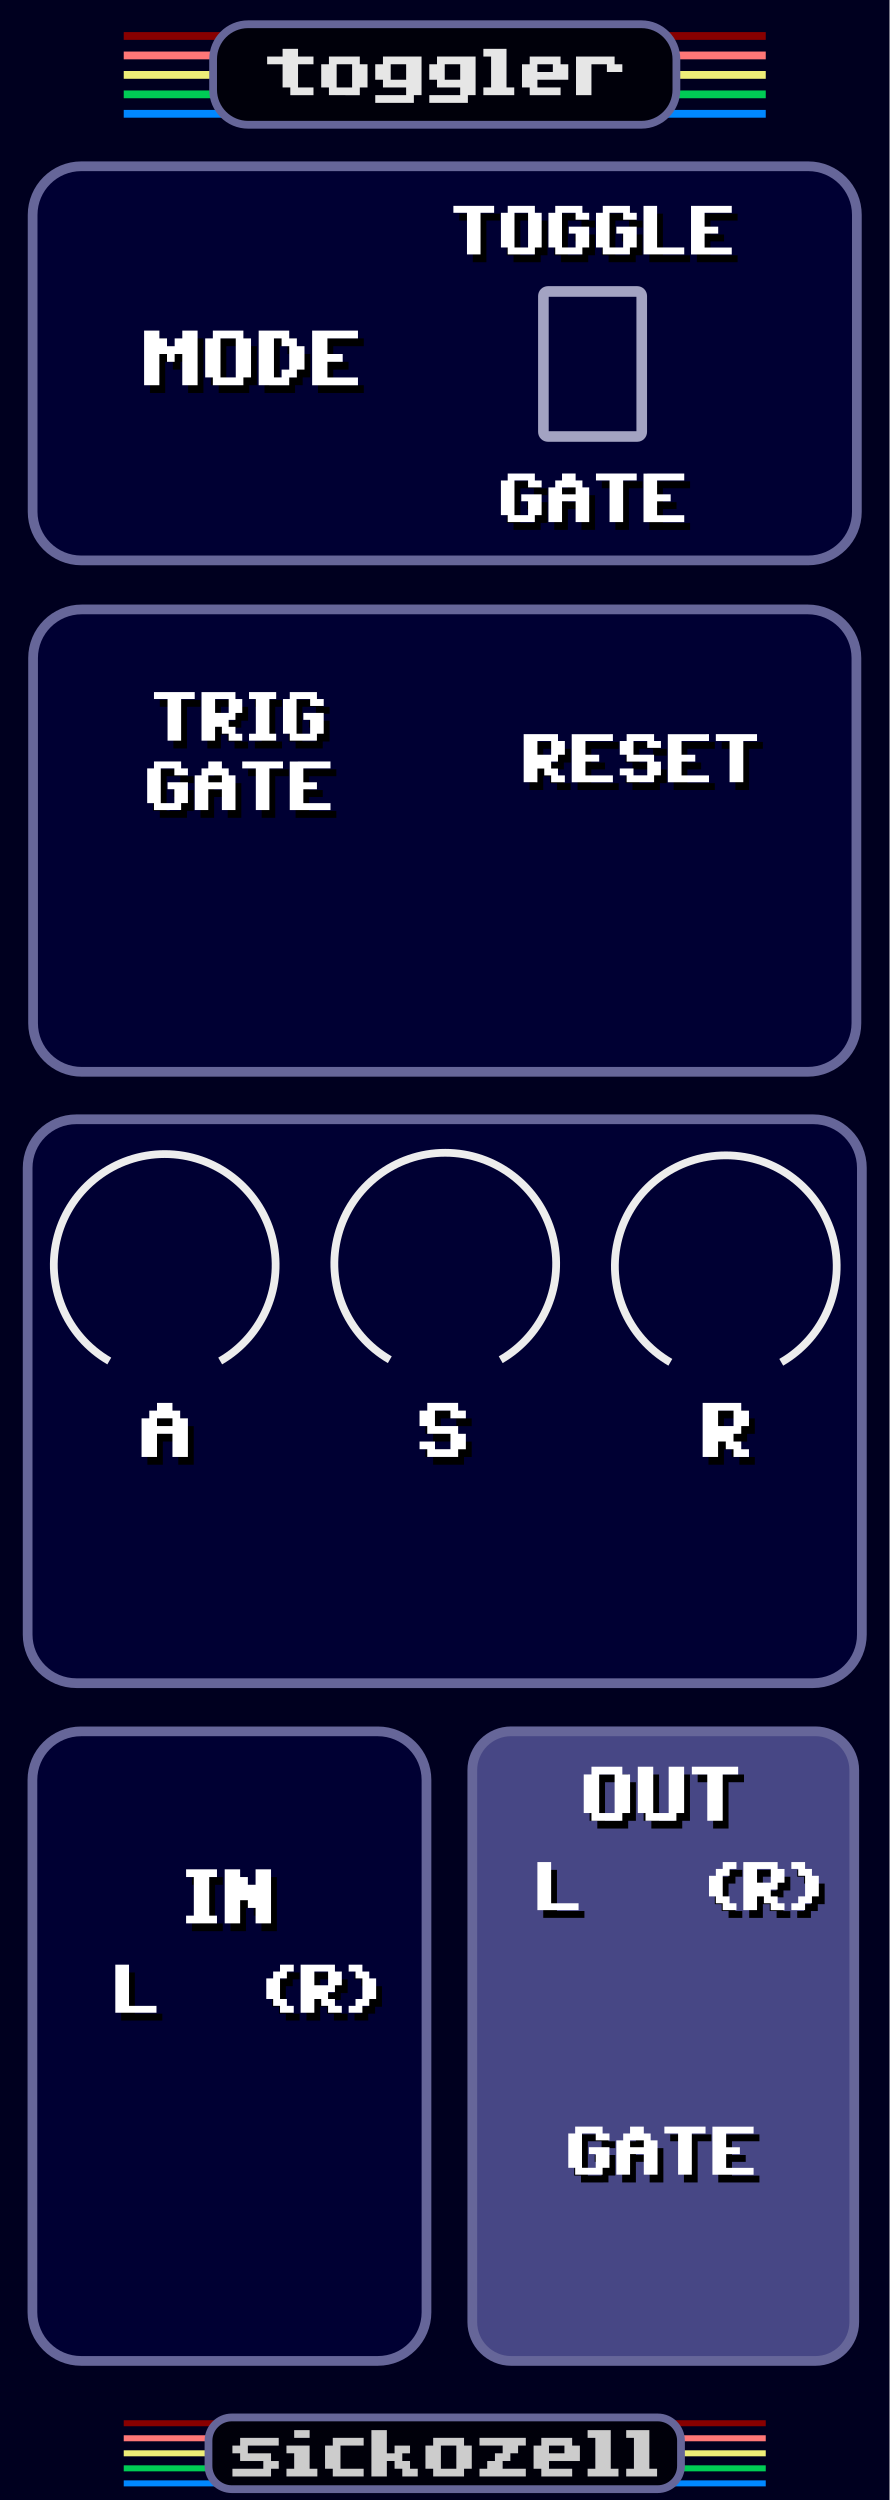
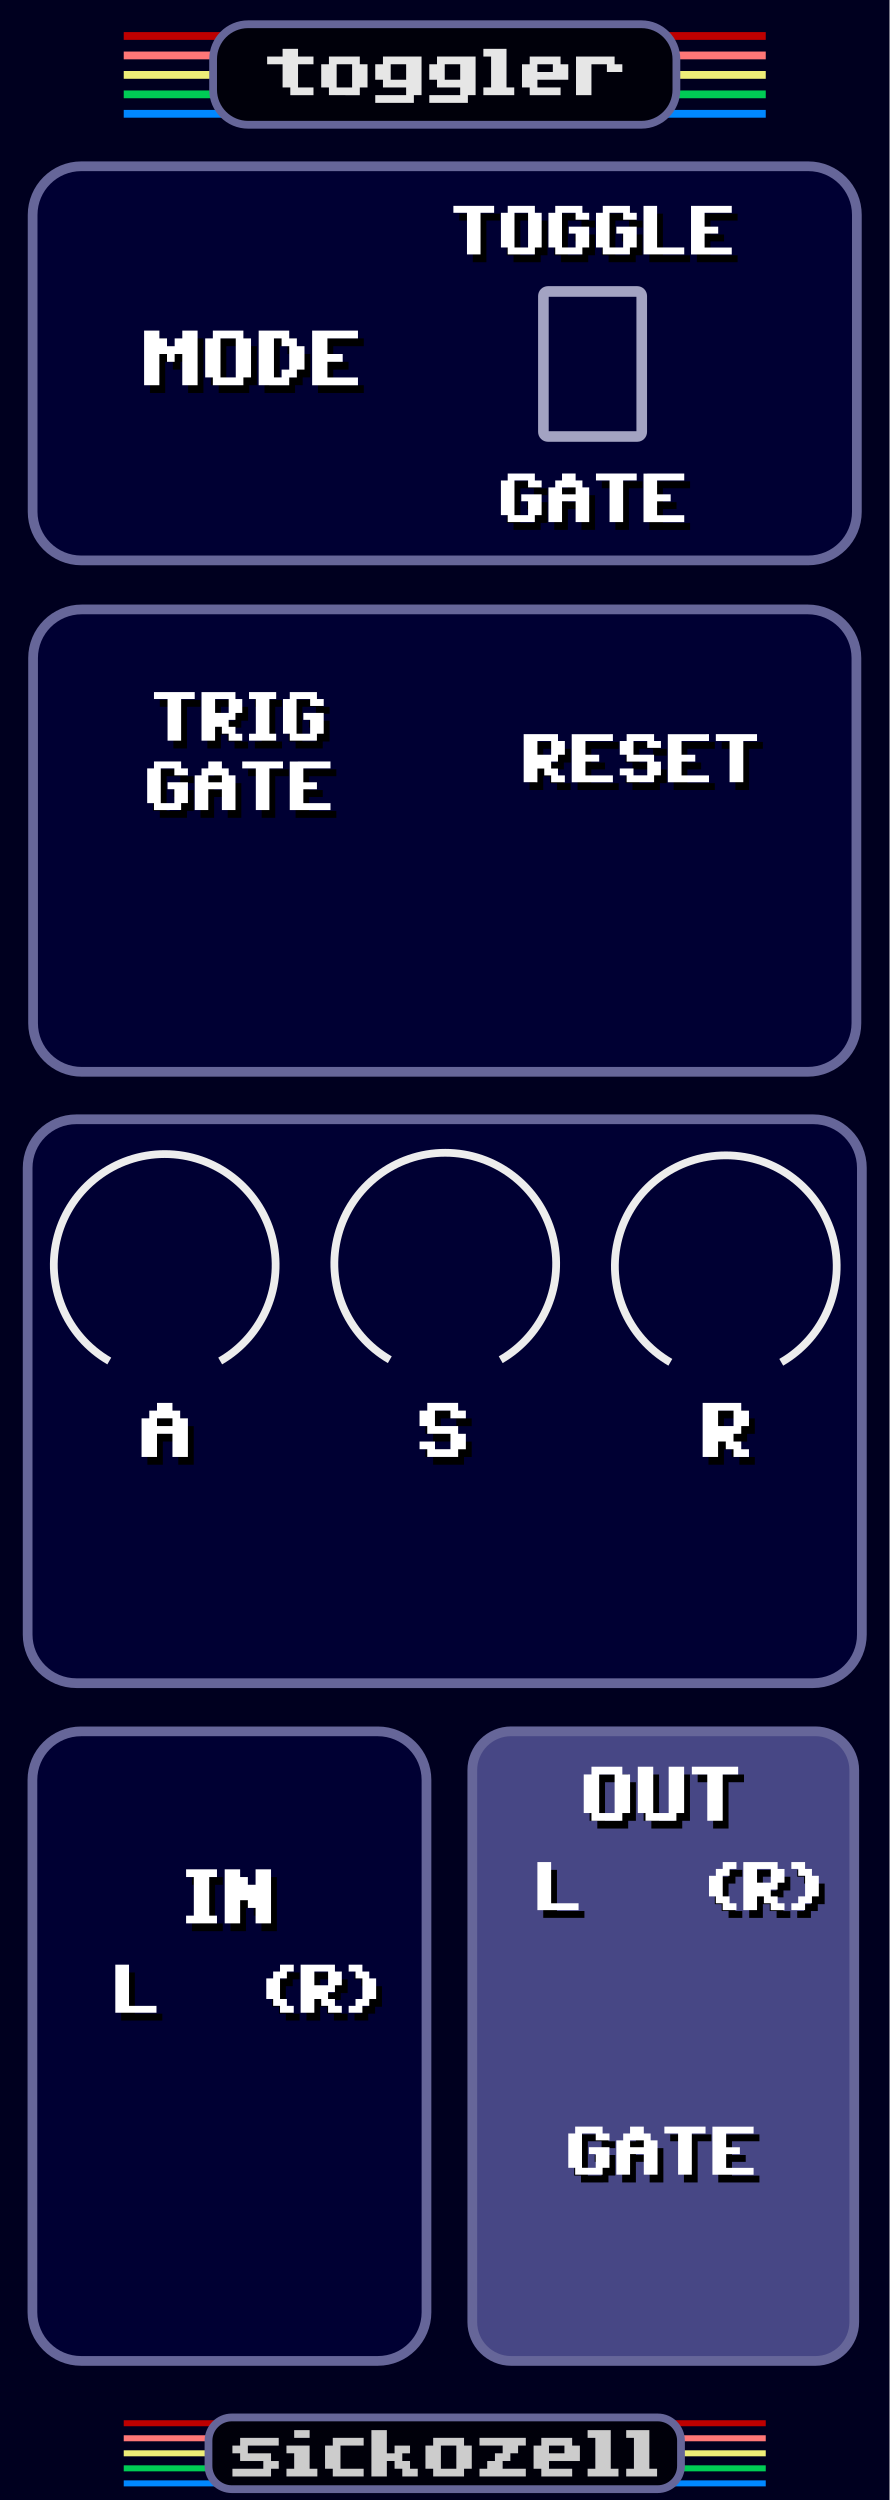
<svg xmlns="http://www.w3.org/2000/svg" width="45.72mm" height="128.5mm" viewBox="0 0 45.72 128.5" version="1.1" id="svg5">
  <defs id="defs2">
    <rect x="22.799" y="440.559" width="6.035" height="22.129" id="rect289" />
  </defs>
  <g id="layer3">
    <rect style="display:inline;fill:#00001f;stroke-width:0.281;image-rendering:auto;fill-opacity:1" id="sfondo" width="45.72" height="128.5" x="0" y="6.6613381e-16" ry="0" />
  </g>
  <g id="layer7" transform="matrix(0.55,0,0,1,4.699,0.5916668)" style="display:inline;fill:#000000;stroke:none">
    <rect style="display:inline;fill:#0088ff;fill-opacity:1;stroke-width:0.403" id="rect1316" width="60" height="0.4" x="3.02" y="5.058" />
    <rect style="display:inline;fill:#00cc55;fill-opacity:1;stroke-width:0.403" id="rect1313" width="60" height="0.4" x="3.02" y="4.058" />
    <rect style="display:inline;fill:#eeee77;fill-opacity:1;stroke-width:0.403" id="rect1310" width="60" height="0.4" x="3.02" y="3.058" />
    <rect style="display:inline;fill:#ff7777;fill-opacity:1;stroke-width:0.403" id="rect989" width="60" height="0.4" x="3.02" y="2.058" />
-     <rect style="display:inline;fill:#880000;fill-opacity:1;stroke-width:0.403" id="rect1308" width="60" height="0.4" x="2.72" y="0.658" transform="translate(0.2995556,0.400001)" />
+     <rect style="display:inline;fill:#bd0000;fill-opacity:1;stroke-width:0.403" id="rect1308" width="60" height="0.4" x="2.72" y="0.658" transform="translate(0.2995556,0.400001)" />
  </g>
  <g id="g7864" transform="matrix(0.55,0,0,0.7727858,4.699,123.5821)" style="display:inline;fill:#000000;stroke:none">
    <rect style="display:inline;fill:#0088ff;fill-opacity:1;stroke-width:0.403" id="rect7854" width="60" height="0.4" x="3.02" y="5.058" />
    <rect style="display:inline;fill:#00cc55;fill-opacity:1;stroke-width:0.403" id="rect7856" width="60" height="0.4" x="3.02" y="4.058" />
    <rect style="display:inline;fill:#eeee77;fill-opacity:1;stroke-width:0.403" id="rect7858" width="60" height="0.4" x="3.02" y="3.058" />
    <rect style="display:inline;fill:#ff7777;fill-opacity:1;stroke-width:0.403" id="rect7860" width="60" height="0.4" x="3.02" y="2.058" />
-     <rect style="display:inline;fill:#880000;fill-opacity:1;stroke-width:0.403" id="rect7862" width="60" height="0.4" x="2.72" y="0.658" transform="translate(0.2995556,0.400001)" />
+     <rect style="display:inline;fill:#bd0000;fill-opacity:1;stroke-width:0.403" id="rect7862" width="60" height="0.4" x="2.72" y="0.658" transform="translate(0.2995556,0.400001)" />
  </g>
  <g id="layer4" style="fill:#f9f9f9">
    <rect style="display:inline;fill:#474785;stroke:#666699;stroke-width:0.5;fill-opacity:1;stroke-opacity:1;stroke-dasharray:none" id="rect2634" width="19.632" height="32.363" x="24.276" y="88.989" ry="2" />
    <rect style="display:inline;fill:#000033;stroke:#666699;stroke-width:0.5;stroke-dasharray:none;fill-opacity:1;stroke-opacity:1" id="rect2037" width="20.255" height="32.359" x="1.666" y="88.992" ry="2.5" />
    <rect style="display:inline;fill:#000033;stroke:#666699;stroke-width:0.5;stroke-dasharray:none;fill-opacity:1;stroke-opacity:1" id="rect12722" width="42.879" height="28.984" x="1.421" y="57.531" ry="2.5" />
    <rect style="display:inline;fill:#000033;stroke:#666699;stroke-width:0.5;stroke-dasharray:none;fill-opacity:1;stroke-opacity:1" id="rect33317" width="42.319" height="23.767" x="1.7" y="31.324" ry="2.5" />
    <path style="display:inline;fill:none;stroke:#ededed;stroke-width:0.4;stroke-dasharray:none;stroke-dashoffset:0;stroke-opacity:1" id="path896" d="m 34.456,70.022 a 5.7,5.7 0 0 1 -2.656,-6.412 5.7,5.7 0 0 1 5.506,-4.225 5.7,5.7 0 0 1 5.506,4.225 5.7,5.7 0 0 1 -2.656,6.412" />
    <path style="display:inline;fill:none;stroke:#ededed;stroke-width:0.4;stroke-dasharray:none;stroke-dashoffset:0;stroke-opacity:1" id="path10363" d="m 20.036,69.89 a 5.7,5.7 0 0 1 -2.656,-6.412 5.7,5.7 0 0 1 5.506,-4.225 5.7,5.7 0 0 1 5.506,4.225 5.7,5.7 0 0 1 -2.656,6.412" />
    <path style="display:inline;fill:none;stroke:#ededed;stroke-width:0.4;stroke-dasharray:none;stroke-dashoffset:0;stroke-opacity:1" id="path10365" d="m 5.617,69.956 a 5.7,5.7 0 0 1 -2.656,-6.412 5.7,5.7 0 0 1 5.506,-4.225 5.7,5.7 0 0 1 5.506,4.225 5.7,5.7 0 0 1 -2.656,6.412" />
    <rect style="display:inline;fill:#000033;stroke:#666699;stroke-width:0.5;stroke-dasharray:none;fill-opacity:1;stroke-opacity:1" id="rect11308" width="42.366" height="20.259" x="1.677" y="8.546" ry="2.5" />
    <rect style="fill:none;display:inline;stroke:#a3a3c2;stroke-width:0.546;stroke-dasharray:none;stroke-opacity:1" id="rect1157" width="5.054" height="7.454" x="27.931" y="14.981" ry="0.234" />
  </g>
  <g id="layer5" style="display:none">
    <text xml:space="preserve" style="font-style:normal;font-variant:normal;font-weight:normal;font-stretch:normal;font-size:2.822px;font-family:'C64 User';-inkscape-font-specification:'C64 User';text-align:center;text-anchor:middle;display:inline;fill:#000000;stroke:none;stroke-width:0.265;stroke-dasharray:0.265, 0.265;stroke-dashoffset:0;stroke-opacity:1" x="34.149" y="111.778" id="text2531">
      <tspan id="tspan2529" style="font-size:2.822px;text-align:center;text-anchor:middle;fill:#000000;stroke:none;stroke-width:0.265" x="34.149" y="111.778">GATE</tspan>
    </text>
    <text xml:space="preserve" style="font-style:normal;font-variant:normal;font-weight:normal;font-stretch:normal;font-size:2.822px;font-family:'C64 User';-inkscape-font-specification:'C64 User';text-align:center;text-anchor:middle;fill:#000000;stroke:none;stroke-width:0.265;stroke-dasharray:0.265, 0.265;stroke-dashoffset:0;stroke-opacity:1" x="39.441" y="98.18" id="text445">
      <tspan id="tspan443" style="font-size:2.822px;text-align:center;text-anchor:middle;fill:#000000;stroke:none;stroke-width:0.265" x="39.441" y="98.18">(R)</tspan>
    </text>
    <text xml:space="preserve" style="font-style:normal;font-variant:normal;font-weight:normal;font-stretch:normal;font-size:2.822px;font-family:'C64 User';-inkscape-font-specification:'C64 User';text-align:center;text-anchor:middle;display:inline;fill:#ffffff;stroke:none;stroke-width:0.265;stroke-dasharray:0.265, 0.265;stroke-dashoffset:0;stroke-opacity:1" x="28.857" y="98.18" id="text1320">
      <tspan id="tspan1318" style="font-size:2.822px;text-align:center;text-anchor:middle;fill:#000000;stroke:none;stroke-width:0.265" x="28.857" y="98.18">L</tspan>
    </text>
    <text xml:space="preserve" style="font-style:normal;font-variant:normal;font-weight:normal;font-stretch:normal;font-size:3.175px;font-family:'C64 User';-inkscape-font-specification:'C64 User';text-align:center;text-anchor:middle;display:inline;fill:#ffffff;stroke:none;stroke-width:0.265;stroke-dasharray:0.265, 0.265;stroke-dashoffset:0;stroke-opacity:1" x="34.171" y="93.587" id="text2513">
      <tspan id="tspan2511" style="font-size:3.175px;text-align:center;text-anchor:middle;fill:#000000;stroke:none;stroke-width:0.265" x="34.171" y="93.587">OUT</tspan>
    </text>
    <text xml:space="preserve" style="font-style:normal;font-variant:normal;font-weight:normal;font-stretch:normal;font-size:2.822px;font-family:'C64 User';-inkscape-font-specification:'C64 User';text-align:center;text-anchor:middle;display:inline;fill:#ffffff;stroke:none;stroke-width:0.265;stroke-dasharray:0.265, 0.265;stroke-dashoffset:0;stroke-opacity:1" x="16.686" y="103.454" id="text11232">
      <tspan id="tspan11230" style="font-size:2.822px;text-align:center;text-anchor:middle;fill:#ffffff;stroke:none;stroke-width:0.265" x="16.686" y="103.454">(R)</tspan>
    </text>
    <text xml:space="preserve" style="font-style:normal;font-variant:normal;font-weight:normal;font-stretch:normal;font-size:2.822px;font-family:'C64 User';-inkscape-font-specification:'C64 User';text-align:center;text-anchor:middle;display:inline;fill:#ffffff;stroke:none;stroke-width:0.265;stroke-dasharray:0.265, 0.265;stroke-dashoffset:0;stroke-opacity:1" x="7.161" y="103.454" id="text11228">
      <tspan id="tspan11226" style="font-size:2.822px;text-align:center;text-anchor:middle;fill:#ffffff;stroke:none;stroke-width:0.265" x="7.161" y="103.454">L</tspan>
    </text>
    <text xml:space="preserve" style="font-style:normal;font-variant:normal;font-weight:normal;font-stretch:normal;font-size:3.175px;font-family:'C64 User';-inkscape-font-specification:'C64 User';text-align:center;text-anchor:middle;display:inline;fill:#ffffff;stroke:none;stroke-width:0.265;stroke-dasharray:0.265, 0.265;stroke-dashoffset:0;stroke-opacity:1" x="11.946" y="98.861" id="text11122">
      <tspan id="tspan11120" style="font-size:3.175px;text-align:center;text-anchor:middle;fill:#ffffff;stroke:none;stroke-width:0.265" x="11.946" y="98.861">IN</tspan>
    </text>
    <text xml:space="preserve" style="font-style:normal;font-variant:normal;font-weight:normal;font-stretch:normal;font-size:3.175px;font-family:'C64 User';-inkscape-font-specification:'C64 User';text-align:center;text-anchor:middle;display:inline;fill:#ffffff;stroke:none;stroke-width:0.265;stroke-dasharray:0.265, 0.265;stroke-dashoffset:0;stroke-opacity:1" x="37.505" y="74.887" id="text12431">
      <tspan id="tspan12429" style="font-size:3.175px;text-align:center;text-anchor:middle;stroke:none;stroke-width:0.265" x="37.505" y="74.887">R</tspan>
    </text>
    <text xml:space="preserve" style="font-style:normal;font-variant:normal;font-weight:normal;font-stretch:normal;font-size:3.175px;font-family:'C64 User';-inkscape-font-specification:'C64 User';text-align:center;text-anchor:middle;display:inline;fill:#ffffff;stroke:none;stroke-width:0.265;stroke-dasharray:0.265, 0.265;stroke-dashoffset:0;stroke-opacity:1" x="22.954" y="74.887" id="text12427">
      <tspan id="tspan12425" style="font-size:3.175px;text-align:center;text-anchor:middle;stroke:none;stroke-width:0.265" x="22.954" y="74.887">S</tspan>
    </text>
    <text xml:space="preserve" style="font-style:normal;font-variant:normal;font-weight:normal;font-stretch:normal;font-size:3.175px;font-family:'C64 User';-inkscape-font-specification:'C64 User';text-align:center;text-anchor:middle;display:inline;fill:#ffffff;stroke:none;stroke-width:0.265;stroke-dasharray:0.265, 0.265;stroke-dashoffset:0;stroke-opacity:1" x="8.665" y="74.887" id="text12423">
      <tspan id="tspan12421" style="font-size:3.175px;text-align:center;text-anchor:middle;stroke:none;stroke-width:0.265" x="8.665" y="74.887">A</tspan>
    </text>
    <text xml:space="preserve" style="font-style:normal;font-variant:normal;font-weight:normal;font-stretch:normal;font-size:2.822px;font-family:'C64 User';-inkscape-font-specification:'C64 User';text-align:center;text-anchor:middle;display:inline;fill:#ffffff;stroke:none;stroke-width:0.265;stroke-dasharray:0.265, 0.265;stroke-dashoffset:0;stroke-opacity:1" x="33.091" y="40.205" id="text2453">
      <tspan id="tspan2451" style="font-size:2.822px;text-align:center;text-anchor:middle;stroke:none;stroke-width:0.265" x="33.091" y="40.205">RESET</tspan>
    </text>
    <text xml:space="preserve" style="font-style:normal;font-variant:normal;font-weight:normal;font-stretch:normal;font-size:2.822px;font-family:'C64 User';-inkscape-font-specification:'C64 User';text-align:center;text-anchor:middle;display:inline;fill:#ffffff;stroke:none;stroke-width:0.262;stroke-dasharray:0.262, 0.262;stroke-dashoffset:0;stroke-opacity:1" x="12.586" y="37.661" id="text778" transform="scale(0.9892565,1.01086)">
      <tspan id="tspan776" style="font-size:2.822px;text-align:center;text-anchor:middle;stroke:none;stroke-width:0.262" x="12.586" y="37.661">TRIG</tspan>
      <tspan style="font-size:2.822px;text-align:center;text-anchor:middle;stroke:none;stroke-width:0.262" x="12.586" y="41.189" id="tspan11114">GATE</tspan>
    </text>
    <text xml:space="preserve" style="font-style:normal;font-variant:normal;font-weight:normal;font-stretch:normal;font-size:2.822px;font-family:'C64 User';-inkscape-font-specification:'C64 User';text-align:center;text-anchor:middle;display:inline;fill:#ffffff;stroke:none;stroke-width:0.262;stroke-dasharray:0.262, 0.262;stroke-dashoffset:0;stroke-opacity:1" x="30.966" y="26.547" id="text859" transform="scale(0.9892565,1.01086)">
      <tspan id="tspan857" style="font-size:2.822px;text-align:center;text-anchor:middle;stroke:none;stroke-width:0.262" x="30.966" y="26.547">GATE</tspan>
    </text>
    <text xml:space="preserve" style="font-style:normal;font-variant:normal;font-weight:normal;font-stretch:normal;font-size:2.822px;font-family:'C64 User';-inkscape-font-specification:'C64 User';text-align:center;text-anchor:middle;display:inline;fill:#ffffff;stroke:none;stroke-width:0.262;stroke-dasharray:0.262, 0.262;stroke-dashoffset:0;stroke-opacity:1" x="30.966" y="12.937" id="text865" transform="scale(0.9892565,1.01086)">
      <tspan id="tspan863" style="font-size:2.822px;text-align:center;text-anchor:middle;stroke:none;stroke-width:0.262" x="30.966" y="12.937">TOGGLE</tspan>
    </text>
    <text xml:space="preserve" style="font-style:normal;font-variant:normal;font-weight:normal;font-stretch:normal;font-size:3.175px;font-family:'C64 User';-inkscape-font-specification:'C64 User';text-align:center;text-anchor:middle;display:inline;fill:#ffffff;stroke:none;stroke-width:0.262;stroke-dasharray:0.262, 0.262;stroke-dashoffset:0;stroke-opacity:1" x="13.241" y="19.588" id="text11118" transform="scale(0.9892565,1.01086)">
      <tspan id="tspan11116" style="font-size:3.175px;text-align:center;text-anchor:middle;stroke:none;stroke-width:0.262" x="13.241" y="19.588">MODE</tspan>
    </text>
  </g>
  <g id="g4414" style="display:inline;fill:#000000;stroke:none" transform="translate(0.3003315,0.3999695)">
    <g aria-label="GATE" id="g4298" style="font-size:2.822px;font-family:'C64 User';-inkscape-font-specification:'C64 User';text-align:center;text-anchor:middle;display:inline;fill:#000000;stroke:none;stroke-width:0.265;stroke-dasharray:0.265, 0.265">
      <path d="m 29.563,111.778 v -0.353 h -0.353 v -1.764 h 0.353 v -0.353 h 1.411 v 0.353 h 0.353 v 0.353 h -0.706 v -0.353 h -0.706 v 1.764 h 0.706 v -0.706 h -0.353 v -0.353 h 1.058 v 1.058 H 30.974 v 0.353 z" style="fill:#000000;stroke:none;stroke-width:0.265" id="path4290" />
      <path d="m 31.679,111.778 v -1.764 h 0.353 v -0.353 H 32.385 v -0.353 h 0.706 v 0.353 h 0.353 v 0.353 h 0.353 v 1.764 h -0.706 v -1.058 H 32.385 v 1.058 z M 32.385,110.367 h 0.706 v -0.353 H 32.385 Z" style="fill:#000000;stroke:none;stroke-width:0.265" id="path4292" />
      <path d="m 34.854,111.778 v -2.117 h -0.706 v -0.353 h 2.117 v 0.353 h -0.706 v 2.117 z" style="fill:#000000;stroke:none;stroke-width:0.265" id="path4294" />
      <path d="m 38.735,109.309 v 0.353 h -1.411 v 0.706 h 0.706 v 0.353 h -0.706 v 0.706 h 1.411 v 0.353 h -2.117 v -2.469 z" style="fill:#000000;stroke:none;stroke-width:0.265" id="path4296" />
    </g>
    <g aria-label="(R)" id="g4306" style="font-size:2.822px;font-family:'C64 User';-inkscape-font-specification:'C64 User';text-align:center;text-anchor:middle;display:inline;fill:#000000;stroke:none;stroke-width:0.265;stroke-dasharray:0.265, 0.265">
      <path d="M 37.148,98.18 V 97.827 H 36.795 V 97.474 h -0.353 v -1.058 h 0.353 V 96.063 h 0.353 v -0.353 h 0.706 v 0.353 h -0.353 v 0.353 h -0.353 v 1.058 h 0.353 v 0.353 h 0.353 v 0.353 z" style="fill:#000000;stroke:none;stroke-width:0.265" id="path4300" />
      <path d="m 38.206,98.18 v -2.469 h 1.764 v 0.353 h 0.353 v 0.706 h -0.353 v 0.353 h -0.353 v 0.353 h 0.353 v 0.353 h 0.353 v 0.353 H 39.617 V 97.827 H 39.264 V 97.474 h -0.353 v 0.706 z m 0.706,-1.411 h 0.706 V 96.063 h -0.706 z" style="fill:#000000;stroke:none;stroke-width:0.265" id="path4302" />
      <path d="m 40.675,98.18 v -0.353 h 0.353 V 97.474 h 0.353 V 96.416 H 41.028 V 96.063 h -0.353 v -0.353 h 0.706 v 0.353 h 0.353 v 0.353 h 0.353 V 97.474 H 41.734 v 0.353 h -0.353 v 0.353 z" style="fill:#000000;stroke:none;stroke-width:0.265" id="path4304" />
    </g>
    <g aria-label="L" id="g4310" style="font-size:2.822px;font-family:'C64 User';-inkscape-font-specification:'C64 User';text-align:center;text-anchor:middle;display:inline;fill:#000000;stroke:none;stroke-width:0.265;stroke-dasharray:0.265, 0.265">
      <path d="m 28.328,95.71 v 2.117 h 1.411 v 0.353 H 27.622 v -2.469 z" style="fill:#000000;stroke:none;stroke-width:0.265" id="path4308" />
    </g>
    <g aria-label="OUT" id="g4318" style="font-size:3.175px;font-family:'C64 User';-inkscape-font-specification:'C64 User';text-align:center;text-anchor:middle;display:inline;fill:#000000;stroke:none;stroke-width:0.265;stroke-dasharray:0.265, 0.265">
      <path d="m 30.401,93.587 v -0.397 h -0.397 v -1.984 h 0.397 v -0.397 h 1.587 v 0.397 h 0.397 v 1.984 h -0.397 v 0.397 z m 0.397,-0.397 h 0.794 v -1.984 h -0.794 z" style="fill:#000000;stroke:none;stroke-width:0.265" id="path4312" />
      <path d="m 33.179,93.587 v -0.397 h -0.397 v -2.381 h 0.794 v 2.381 h 0.794 v -2.381 h 0.794 v 2.381 h -0.397 v 0.397 z" style="fill:#000000;stroke:none;stroke-width:0.265" id="path4314" />
      <path d="m 36.354,93.587 v -2.381 h -0.794 v -0.397 h 2.381 v 0.397 h -0.794 v 2.381 z" style="fill:#000000;stroke:none;stroke-width:0.265" id="path4316" />
    </g>
    <g aria-label="(R)" id="g4326" style="font-size:2.822px;font-family:'C64 User';-inkscape-font-specification:'C64 User';text-align:center;text-anchor:middle;display:inline;fill:#000000;stroke:none;stroke-width:0.265;stroke-dasharray:0.265, 0.265">
      <path d="m 14.393,103.454 v -0.353 h -0.353 v -0.353 h -0.353 v -1.058 h 0.353 v -0.353 h 0.353 v -0.353 h 0.706 v 0.353 h -0.353 v 0.353 h -0.353 v 1.058 h 0.353 v 0.353 h 0.353 v 0.353 z" style="fill:#000000;stroke:none;stroke-width:0.265" id="path4320" />
      <path d="m 15.452,103.454 v -2.469 h 1.764 v 0.353 h 0.353 v 0.706 h -0.353 v 0.353 h -0.353 v 0.353 h 0.353 v 0.353 h 0.353 v 0.353 h -0.706 v -0.353 h -0.353 v -0.353 h -0.353 v 0.706 z m 0.706,-1.411 h 0.706 v -0.706 h -0.706 z" style="fill:#000000;stroke:none;stroke-width:0.265" id="path4322" />
      <path d="m 17.921,103.454 v -0.353 h 0.353 v -0.353 h 0.353 v -1.058 h -0.353 v -0.353 h -0.353 v -0.353 h 0.706 v 0.353 h 0.353 v 0.353 h 0.353 v 1.058 h -0.353 v 0.353 h -0.353 v 0.353 z" style="fill:#000000;stroke:none;stroke-width:0.265" id="path4324" />
    </g>
    <g aria-label="L" id="g4330" style="font-size:2.822px;font-family:'C64 User';-inkscape-font-specification:'C64 User';text-align:center;text-anchor:middle;display:inline;fill:#000000;stroke:none;stroke-width:0.265;stroke-dasharray:0.265, 0.265">
      <path d="m 6.632,100.984 v 2.117 h 1.411 v 0.353 H 5.927 v -2.469 z" style="fill:#000000;stroke:none;stroke-width:0.265" id="path4328" />
    </g>
    <g aria-label="IN" id="g4336" style="font-size:3.175px;font-family:'C64 User';-inkscape-font-specification:'C64 User';text-align:center;text-anchor:middle;display:inline;fill:#000000;stroke:none;stroke-width:0.265;stroke-dasharray:0.265, 0.265">
      <path d="m 11.152,96.083 v 0.397 h -0.397 v 1.984 h 0.397 v 0.397 H 9.565 v -0.397 h 0.397 v -1.984 h -0.397 v -0.397 z" style="fill:#000000;stroke:none;stroke-width:0.265" id="path4332" />
      <path d="m 11.549,98.861 v -2.778 h 0.794 v 0.397 h 0.397 v 0.397 h 0.397 v -0.794 h 0.794 v 2.778 h -0.794 v -0.794 h -0.397 v -0.397 h -0.397 v 1.191 z" style="fill:#000000;stroke:none;stroke-width:0.265" id="path4334" />
    </g>
    <g aria-label="R" id="g4340" style="font-size:3.175px;font-family:'C64 User';-inkscape-font-specification:'C64 User';text-align:center;text-anchor:middle;display:inline;fill:#000000;stroke:none;stroke-width:0.265;stroke-dasharray:0.265, 0.265">
      <path d="m 36.116,74.887 v -2.778 h 1.984 v 0.397 h 0.397 v 0.794 h -0.397 v 0.397 h -0.397 v 0.397 h 0.397 v 0.397 h 0.397 v 0.397 h -0.794 V 74.49 H 37.306 V 74.093 h -0.397 v 0.794 z m 0.794,-1.587 h 0.794 v -0.794 h -0.794 z" style="fill:#000000;stroke:none;stroke-width:0.265" id="path4338" />
    </g>
    <g aria-label="S" id="g4344" style="font-size:3.175px;font-family:'C64 User';-inkscape-font-specification:'C64 User';text-align:center;text-anchor:middle;display:inline;fill:#000000;stroke:none;stroke-width:0.265;stroke-dasharray:0.265, 0.265">
      <path d="M 21.961,74.887 V 74.49 H 21.565 V 74.093 h 0.794 v 0.397 h 0.794 v -0.794 H 21.961 V 73.299 h -0.397 v -0.794 h 0.397 v -0.397 h 1.587 v 0.397 h 0.397 v 0.397 h -0.794 V 72.506 h -0.794 v 0.794 h 1.191 v 0.397 h 0.397 v 0.794 H 23.549 v 0.397 z" style="fill:#000000;stroke:none;stroke-width:0.265" id="path4342" />
    </g>
    <g aria-label="A" id="g4348" style="font-size:3.175px;font-family:'C64 User';-inkscape-font-specification:'C64 User';text-align:center;text-anchor:middle;display:inline;fill:#000000;stroke:none;stroke-width:0.265;stroke-dasharray:0.265, 0.265">
      <path d="m 7.276,74.887 v -1.984 h 0.397 V 72.506 h 0.397 v -0.397 h 0.794 v 0.397 h 0.397 v 0.397 h 0.397 v 1.984 h -0.794 V 73.696 H 8.07 v 1.191 z m 0.794,-1.587 H 8.864 V 72.902 H 8.07 Z" style="fill:#000000;stroke:none;stroke-width:0.265" id="path4346" />
    </g>
    <g aria-label="RESET" id="g4360" style="font-size:2.822px;font-family:'C64 User';-inkscape-font-specification:'C64 User';text-align:center;text-anchor:middle;display:inline;fill:#000000;stroke:none;stroke-width:0.265;stroke-dasharray:0.265, 0.265">
      <path d="m 26.917,40.205 v -2.469 h 1.764 v 0.353 h 0.353 v 0.706 h -0.353 v 0.353 h -0.353 v 0.353 h 0.353 v 0.353 h 0.353 v 0.353 h -0.706 v -0.353 h -0.353 v -0.353 h -0.353 v 0.706 z m 0.706,-1.411 h 0.706 v -0.706 h -0.706 z" style="fill:#000000;stroke:none;stroke-width:0.265" id="path4350" />
      <path d="m 31.503,37.736 v 0.353 h -1.411 v 0.706 h 0.706 v 0.353 h -0.706 v 0.706 h 1.411 v 0.353 h -2.117 v -2.469 z" style="fill:#000000;stroke:none;stroke-width:0.265" id="path4352" />
      <path d="m 32.209,40.205 v -0.353 h -0.353 v -0.353 h 0.706 v 0.353 h 0.706 V 39.147 H 32.209 v -0.353 h -0.353 v -0.706 h 0.353 v -0.353 h 1.411 v 0.353 h 0.353 v 0.353 h -0.706 v -0.353 h -0.706 v 0.706 h 1.058 v 0.353 h 0.353 v 0.706 H 33.62 v 0.353 z" style="fill:#000000;stroke:none;stroke-width:0.265" id="path4354" />
      <path d="m 36.442,37.736 v 0.353 h -1.411 v 0.706 h 0.706 v 0.353 H 35.031 v 0.706 h 1.411 v 0.353 h -2.117 v -2.469 z" style="fill:#000000;stroke:none;stroke-width:0.265" id="path4356" />
      <path d="m 37.5,40.205 v -2.117 h -0.706 v -0.353 h 2.117 v 0.353 h -0.706 v 2.117 z" style="fill:#000000;stroke:none;stroke-width:0.265" id="path4358" />
    </g>
    <g aria-label="TRIG GATE" transform="scale(0.9892565,1.01086)" id="g4378" style="font-size:2.822px;font-family:'C64 User';-inkscape-font-specification:'C64 User';text-align:center;text-anchor:middle;display:inline;fill:#000000;stroke:none;stroke-width:0.262;stroke-dasharray:0.262, 0.262">
      <path d="M 8.706,37.661 V 35.544 H 8 V 35.191 H 10.117 v 0.353 H 9.411 v 2.117 z" style="fill:#000000;stroke:none;stroke-width:0.262" id="path4362" />
      <path d="m 10.47,37.661 v -2.469 h 1.764 v 0.353 h 0.353 v 0.706 h -0.353 v 0.353 h -0.353 v 0.353 h 0.353 v 0.353 h 0.353 v 0.353 H 11.881 V 37.308 H 11.528 v -0.353 h -0.353 v 0.706 z m 0.706,-1.411 h 0.706 v -0.706 h -0.706 z" style="fill:#000000;stroke:none;stroke-width:0.262" id="path4364" />
      <path d="m 14.35,35.191 v 0.353 h -0.353 v 1.764 h 0.353 v 0.353 h -1.411 v -0.353 h 0.353 V 35.544 H 12.939 v -0.353 z" style="fill:#000000;stroke:none;stroke-width:0.262" id="path4366" />
      <path d="m 15.056,37.661 v -0.353 h -0.353 v -1.764 h 0.353 v -0.353 h 1.411 v 0.353 h 0.353 v 0.353 h -0.706 v -0.353 h -0.706 v 1.764 h 0.706 V 36.603 H 15.761 v -0.353 h 1.058 v 1.058 h -0.353 v 0.353 z" style="fill:#000000;stroke:none;stroke-width:0.262" id="path4368" />
      <path d="M 8,41.189 V 40.836 H 7.647 v -1.764 h 0.353 v -0.353 h 1.411 v 0.353 h 0.353 v 0.353 H 9.059 V 39.072 H 8.353 v 1.764 H 9.059 V 40.13 H 8.706 v -0.353 h 1.058 v 1.058 H 9.411 v 0.353 z" style="fill:#000000;stroke:none;stroke-width:0.262" id="path4370" />
      <path d="m 10.117,41.189 v -1.764 h 0.353 v -0.353 h 0.353 v -0.353 h 0.706 v 0.353 h 0.353 v 0.353 h 0.353 v 1.764 H 11.528 v -1.058 h -0.706 v 1.058 z m 0.706,-1.411 h 0.706 v -0.353 h -0.706 z" style="fill:#000000;stroke:none;stroke-width:0.262" id="path4372" />
      <path d="m 13.292,41.189 v -2.117 h -0.706 v -0.353 h 2.117 v 0.353 h -0.706 v 2.117 z" style="fill:#000000;stroke:none;stroke-width:0.262" id="path4374" />
      <path d="m 17.172,38.719 v 0.353 h -1.411 v 0.706 h 0.706 v 0.353 h -0.706 v 0.706 h 1.411 v 0.353 h -2.117 v -2.469 z" style="fill:#000000;stroke:none;stroke-width:0.262" id="path4376" />
    </g>
    <g aria-label="GATE" transform="scale(0.9892565,1.01086)" id="g4388" style="font-size:2.822px;font-family:'C64 User';-inkscape-font-specification:'C64 User';text-align:center;text-anchor:middle;display:inline;fill:#000000;stroke:none;stroke-width:0.262;stroke-dasharray:0.262, 0.262">
      <path d="m 26.379,26.547 v -0.353 h -0.353 v -1.764 h 0.353 v -0.353 h 1.411 v 0.353 h 0.353 v 0.353 h -0.706 v -0.353 h -0.706 v 1.764 h 0.706 v -0.706 h -0.353 v -0.353 h 1.058 v 1.058 h -0.353 v 0.353 z" style="fill:#000000;stroke:none;stroke-width:0.262" id="path4380" />
      <path d="m 28.496,26.547 v -1.764 h 0.353 v -0.353 h 0.353 v -0.353 h 0.706 v 0.353 h 0.353 v 0.353 h 0.353 v 1.764 h -0.706 v -1.058 h -0.706 v 1.058 z m 0.706,-1.411 h 0.706 v -0.353 h -0.706 z" style="fill:#000000;stroke:none;stroke-width:0.262" id="path4382" />
      <path d="m 31.671,26.547 v -2.117 h -0.706 v -0.353 h 2.117 v 0.353 h -0.706 v 2.117 z" style="fill:#000000;stroke:none;stroke-width:0.262" id="path4384" />
      <path d="m 35.552,24.078 v 0.353 h -1.411 v 0.706 h 0.706 v 0.353 h -0.706 v 0.706 h 1.411 v 0.353 h -2.117 v -2.469 z" style="fill:#000000;stroke:none;stroke-width:0.262" id="path4386" />
    </g>
    <g aria-label="TOGGLE" transform="scale(0.9892565,1.01086)" id="g4402" style="font-size:2.822px;font-family:'C64 User';-inkscape-font-specification:'C64 User';text-align:center;text-anchor:middle;display:inline;fill:#000000;stroke:none;stroke-width:0.262;stroke-dasharray:0.262, 0.262">
      <path d="M 24.263,12.937 V 10.82 h -0.706 v -0.353 h 2.117 v 0.353 h -0.706 v 2.117 z" style="fill:#000000;stroke:none;stroke-width:0.262" id="path4390" />
      <path d="M 26.379,12.937 V 12.584 H 26.027 V 10.82 h 0.353 v -0.353 h 1.411 v 0.353 h 0.353 v 1.764 h -0.353 v 0.353 z m 0.353,-0.353 h 0.706 V 10.82 h -0.706 z" style="fill:#000000;stroke:none;stroke-width:0.262" id="path4392" />
      <path d="M 28.849,12.937 V 12.584 H 28.496 V 10.82 h 0.353 v -0.353 h 1.411 v 0.353 h 0.353 v 0.353 H 29.907 V 10.82 h -0.706 v 1.764 h 0.706 v -0.706 h -0.353 v -0.353 h 1.058 v 1.058 h -0.353 v 0.353 z" style="fill:#000000;stroke:none;stroke-width:0.262" id="path4394" />
      <path d="M 31.318,12.937 V 12.584 H 30.966 V 10.82 h 0.353 v -0.353 h 1.411 v 0.353 h 0.353 v 0.353 H 32.377 V 10.82 h -0.706 v 1.764 h 0.706 v -0.706 h -0.353 v -0.353 h 1.058 v 1.058 h -0.353 v 0.353 z" style="fill:#000000;stroke:none;stroke-width:0.262" id="path4396" />
      <path d="m 34.141,10.467 v 2.117 h 1.411 v 0.353 h -2.117 v -2.469 z" style="fill:#000000;stroke:none;stroke-width:0.262" id="path4398" />
      <path d="m 38.021,10.467 v 0.353 h -1.411 v 0.706 h 0.706 v 0.353 h -0.706 v 0.706 h 1.411 v 0.353 h -2.117 v -2.469 z" style="fill:#000000;stroke:none;stroke-width:0.262" id="path4400" />
    </g>
    <g aria-label="MODE" transform="scale(0.9892565,1.01086)" id="g4412" style="font-size:3.175px;font-family:'C64 User';-inkscape-font-specification:'C64 User';text-align:center;text-anchor:middle;display:inline;fill:#000000;stroke:none;stroke-width:0.262;stroke-dasharray:0.262, 0.262">
      <path d="m 7.487,19.588 v -2.778 h 0.794 v 0.397 h 0.397 v 0.397 h 0.397 v -0.397 h 0.397 v -0.397 h 0.794 v 2.778 H 9.471 v -1.587 h -0.397 v 0.397 h -0.397 v -0.397 h -0.397 v 1.587 z" style="fill:#000000;stroke:none;stroke-width:0.262" id="path4404" />
      <path d="m 11.059,19.588 v -0.397 h -0.397 v -1.984 h 0.397 v -0.397 h 1.587 v 0.397 h 0.397 v 1.984 h -0.397 v 0.397 z m 0.397,-0.397 h 0.794 v -1.984 h -0.794 z" style="fill:#000000;stroke:none;stroke-width:0.262" id="path4406" />
      <path d="m 13.44,19.588 v -2.778 h 1.587 v 0.397 h 0.397 v 0.397 h 0.397 v 1.191 h -0.397 v 0.397 h -0.397 v 0.397 z m 0.794,-0.397 h 0.397 v -0.397 h 0.397 v -1.191 h -0.397 v -0.397 h -0.397 z" style="fill:#000000;stroke:none;stroke-width:0.262" id="path4408" />
      <path d="m 18.599,16.81 v 0.397 h -1.587 v 0.794 h 0.794 v 0.397 h -0.794 v 0.794 h 1.587 v 0.397 h -2.381 v -2.778 z" style="fill:#000000;stroke:none;stroke-width:0.262" id="path4410" />
    </g>
  </g>
  <g id="g2106" style="display:inline">
    <g aria-label="GATE" id="text1050" style="font-size:2.822px;font-family:'C64 User';-inkscape-font-specification:'C64 User';text-align:center;text-anchor:middle;display:inline;stroke-width:0.265;stroke-dasharray:0.265, 0.265;fill:#ffffff">
      <path d="m 29.563,111.778 v -0.353 h -0.353 v -1.764 h 0.353 v -0.353 h 1.411 v 0.353 h 0.353 v 0.353 h -0.706 v -0.353 h -0.706 v 1.764 h 0.706 v -0.706 h -0.353 v -0.353 h 1.058 v 1.058 H 30.974 v 0.353 z" style="stroke-width:0.265;fill:#ffffff" id="path1241" />
      <path d="m 31.679,111.778 v -1.764 h 0.353 v -0.353 H 32.385 v -0.353 h 0.706 v 0.353 h 0.353 v 0.353 h 0.353 v 1.764 h -0.706 v -1.058 H 32.385 v 1.058 z M 32.385,110.367 h 0.706 v -0.353 H 32.385 Z" style="stroke-width:0.265;fill:#ffffff" id="path1243" />
      <path d="m 34.854,111.778 v -2.117 h -0.706 v -0.353 h 2.117 v 0.353 h -0.706 v 2.117 z" style="stroke-width:0.265;fill:#ffffff" id="path1245" />
      <path d="m 38.735,109.309 v 0.353 h -1.411 v 0.706 h 0.706 v 0.353 h -0.706 v 0.706 h 1.411 v 0.353 h -2.117 v -2.469 z" style="stroke-width:0.265;fill:#ffffff" id="path1247" />
    </g>
    <g aria-label="(R)" id="text1054" style="font-size:2.822px;font-family:'C64 User';-inkscape-font-specification:'C64 User';text-align:center;text-anchor:middle;display:inline;stroke-width:0.265;stroke-dasharray:0.265, 0.265;fill:#ffffff">
      <path d="M 37.148,98.18 V 97.827 H 36.795 V 97.474 h -0.353 v -1.058 h 0.353 V 96.063 h 0.353 v -0.353 h 0.706 v 0.353 h -0.353 v 0.353 h -0.353 v 1.058 h 0.353 v 0.353 h 0.353 v 0.353 z" style="stroke-width:0.265;fill:#ffffff" id="path1234" />
      <path d="m 38.206,98.18 v -2.469 h 1.764 v 0.353 h 0.353 v 0.706 h -0.353 v 0.353 h -0.353 v 0.353 h 0.353 v 0.353 h 0.353 v 0.353 H 39.617 V 97.827 H 39.264 V 97.474 h -0.353 v 0.706 z m 0.706,-1.411 h 0.706 V 96.063 h -0.706 z" style="stroke-width:0.265;fill:#ffffff" id="path1236" />
      <path d="m 40.675,98.18 v -0.353 h 0.353 V 97.474 h 0.353 V 96.416 H 41.028 V 96.063 h -0.353 v -0.353 h 0.706 v 0.353 h 0.353 v 0.353 h 0.353 V 97.474 H 41.734 v 0.353 h -0.353 v 0.353 z" style="stroke-width:0.265;fill:#ffffff" id="path1238" />
    </g>
    <g aria-label="L" id="text1058" style="font-size:2.822px;font-family:'C64 User';-inkscape-font-specification:'C64 User';text-align:center;text-anchor:middle;display:inline;fill:#ffffff;stroke-width:0.265;stroke-dasharray:0.265, 0.265">
      <path d="m 28.328,95.71 v 2.117 h 1.411 v 0.353 H 27.622 v -2.469 z" style="fill:#ffffff;stroke-width:0.265" id="path1231" />
    </g>
    <g aria-label="OUT" id="text1062" style="font-size:3.175px;font-family:'C64 User';-inkscape-font-specification:'C64 User';text-align:center;text-anchor:middle;display:inline;fill:#ffffff;stroke-width:0.265;stroke-dasharray:0.265, 0.265">
      <path d="m 30.401,93.587 v -0.397 h -0.397 v -1.984 h 0.397 v -0.397 h 1.587 v 0.397 h 0.397 v 1.984 h -0.397 v 0.397 z m 0.397,-0.397 h 0.794 v -1.984 h -0.794 z" style="fill:#ffffff;stroke-width:0.265" id="path1224" />
      <path d="m 33.179,93.587 v -0.397 h -0.397 v -2.381 h 0.794 v 2.381 h 0.794 v -2.381 h 0.794 v 2.381 h -0.397 v 0.397 z" style="fill:#ffffff;stroke-width:0.265" id="path1226" />
      <path d="m 36.354,93.587 v -2.381 h -0.794 v -0.397 h 2.381 v 0.397 h -0.794 v 2.381 z" style="fill:#ffffff;stroke-width:0.265" id="path1228" />
    </g>
    <g aria-label="(R)" id="text1066" style="font-size:2.822px;font-family:'C64 User';-inkscape-font-specification:'C64 User';text-align:center;text-anchor:middle;display:inline;fill:#ffffff;stroke-width:0.265;stroke-dasharray:0.265, 0.265">
      <path d="m 14.393,103.454 v -0.353 h -0.353 v -0.353 h -0.353 v -1.058 h 0.353 v -0.353 h 0.353 v -0.353 h 0.706 v 0.353 h -0.353 v 0.353 h -0.353 v 1.058 h 0.353 v 0.353 h 0.353 v 0.353 z" style="stroke-width:0.265" id="path1217" />
      <path d="m 15.452,103.454 v -2.469 h 1.764 v 0.353 h 0.353 v 0.706 h -0.353 v 0.353 h -0.353 v 0.353 h 0.353 v 0.353 h 0.353 v 0.353 h -0.706 v -0.353 h -0.353 v -0.353 h -0.353 v 0.706 z m 0.706,-1.411 h 0.706 v -0.706 h -0.706 z" style="stroke-width:0.265" id="path1219" />
      <path d="m 17.921,103.454 v -0.353 h 0.353 v -0.353 h 0.353 v -1.058 h -0.353 v -0.353 h -0.353 v -0.353 h 0.706 v 0.353 h 0.353 v 0.353 h 0.353 v 1.058 h -0.353 v 0.353 h -0.353 v 0.353 z" style="stroke-width:0.265" id="path1221" />
    </g>
    <g aria-label="L" id="text1070" style="font-size:2.822px;font-family:'C64 User';-inkscape-font-specification:'C64 User';text-align:center;text-anchor:middle;display:inline;fill:#ffffff;stroke-width:0.265;stroke-dasharray:0.265, 0.265">
      <path d="m 6.632,100.984 v 2.117 h 1.411 v 0.353 H 5.927 v -2.469 z" style="stroke-width:0.265" id="path1214" />
    </g>
    <g aria-label="IN" id="text1074" style="font-size:3.175px;font-family:'C64 User';-inkscape-font-specification:'C64 User';text-align:center;text-anchor:middle;display:inline;fill:#ffffff;stroke-width:0.265;stroke-dasharray:0.265, 0.265">
      <path d="m 11.152,96.083 v 0.397 h -0.397 v 1.984 h 0.397 v 0.397 H 9.565 v -0.397 h 0.397 v -1.984 h -0.397 v -0.397 z" style="stroke-width:0.265" id="path1209" />
      <path d="m 11.549,98.861 v -2.778 h 0.794 v 0.397 h 0.397 v 0.397 h 0.397 v -0.794 h 0.794 v 2.778 h -0.794 v -0.794 h -0.397 v -0.397 h -0.397 v 1.191 z" style="stroke-width:0.265" id="path1211" />
    </g>
    <g aria-label="R" id="text1078" style="font-size:3.175px;font-family:'C64 User';-inkscape-font-specification:'C64 User';text-align:center;text-anchor:middle;display:inline;fill:#ffffff;stroke-width:0.265;stroke-dasharray:0.265, 0.265">
      <path d="m 36.116,74.887 v -2.778 h 1.984 v 0.397 h 0.397 v 0.794 h -0.397 v 0.397 h -0.397 v 0.397 h 0.397 v 0.397 h 0.397 v 0.397 h -0.794 V 74.49 H 37.306 V 74.093 h -0.397 v 0.794 z m 0.794,-1.587 h 0.794 v -0.794 h -0.794 z" style="stroke-width:0.265" id="path1206" />
    </g>
    <g aria-label="S" id="text1082" style="font-size:3.175px;font-family:'C64 User';-inkscape-font-specification:'C64 User';text-align:center;text-anchor:middle;display:inline;fill:#ffffff;stroke-width:0.265;stroke-dasharray:0.265, 0.265">
      <path d="M 21.961,74.887 V 74.49 H 21.565 V 74.093 h 0.794 v 0.397 h 0.794 v -0.794 H 21.961 V 73.299 h -0.397 v -0.794 h 0.397 v -0.397 h 1.587 v 0.397 h 0.397 v 0.397 h -0.794 V 72.506 h -0.794 v 0.794 h 1.191 v 0.397 h 0.397 v 0.794 H 23.549 v 0.397 z" style="stroke-width:0.265" id="path1203" />
    </g>
    <g aria-label="A" id="text1086" style="font-size:3.175px;font-family:'C64 User';-inkscape-font-specification:'C64 User';text-align:center;text-anchor:middle;display:inline;fill:#ffffff;stroke-width:0.265;stroke-dasharray:0.265, 0.265">
      <path d="m 7.276,74.887 v -1.984 h 0.397 V 72.506 h 0.397 v -0.397 h 0.794 v 0.397 h 0.397 v 0.397 h 0.397 v 1.984 h -0.794 V 73.696 H 8.07 v 1.191 z m 0.794,-1.587 H 8.864 V 72.902 H 8.07 Z" style="stroke-width:0.265" id="path1200" />
    </g>
    <g aria-label="RESET" id="text1090" style="font-size:2.822px;font-family:'C64 User';-inkscape-font-specification:'C64 User';text-align:center;text-anchor:middle;display:inline;fill:#ffffff;stroke-width:0.265;stroke-dasharray:0.265, 0.265">
      <path d="m 26.917,40.205 v -2.469 h 1.764 v 0.353 h 0.353 v 0.706 h -0.353 v 0.353 h -0.353 v 0.353 h 0.353 v 0.353 h 0.353 v 0.353 h -0.706 v -0.353 h -0.353 v -0.353 h -0.353 v 0.706 z m 0.706,-1.411 h 0.706 v -0.706 h -0.706 z" style="stroke-width:0.265" id="path1189" />
      <path d="m 31.503,37.736 v 0.353 h -1.411 v 0.706 h 0.706 v 0.353 h -0.706 v 0.706 h 1.411 v 0.353 h -2.117 v -2.469 z" style="stroke-width:0.265" id="path1191" />
      <path d="m 32.209,40.205 v -0.353 h -0.353 v -0.353 h 0.706 v 0.353 h 0.706 V 39.147 H 32.209 v -0.353 h -0.353 v -0.706 h 0.353 v -0.353 h 1.411 v 0.353 h 0.353 v 0.353 h -0.706 v -0.353 h -0.706 v 0.706 h 1.058 v 0.353 h 0.353 v 0.706 H 33.62 v 0.353 z" style="stroke-width:0.265" id="path1193" />
      <path d="m 36.442,37.736 v 0.353 h -1.411 v 0.706 h 0.706 v 0.353 H 35.031 v 0.706 h 1.411 v 0.353 h -2.117 v -2.469 z" style="stroke-width:0.265" id="path1195" />
      <path d="m 37.5,40.205 v -2.117 h -0.706 v -0.353 h 2.117 v 0.353 h -0.706 v 2.117 z" style="stroke-width:0.265" id="path1197" />
    </g>
    <g aria-label="TRIG GATE" transform="scale(0.9892565,1.01086)" id="text1096" style="font-size:2.822px;font-family:'C64 User';-inkscape-font-specification:'C64 User';text-align:center;text-anchor:middle;display:inline;fill:#ffffff;stroke-width:0.262;stroke-dasharray:0.262, 0.262">
      <path d="M 8.706,37.661 V 35.544 H 8 V 35.191 H 10.117 v 0.353 H 9.411 v 2.117 z" style="stroke-width:0.262" id="path1172" />
      <path d="m 10.47,37.661 v -2.469 h 1.764 v 0.353 h 0.353 v 0.706 h -0.353 v 0.353 h -0.353 v 0.353 h 0.353 v 0.353 h 0.353 v 0.353 H 11.881 V 37.308 H 11.528 v -0.353 h -0.353 v 0.706 z m 0.706,-1.411 h 0.706 v -0.706 h -0.706 z" style="stroke-width:0.262" id="path1174" />
      <path d="m 14.35,35.191 v 0.353 h -0.353 v 1.764 h 0.353 v 0.353 h -1.411 v -0.353 h 0.353 V 35.544 H 12.939 v -0.353 z" style="stroke-width:0.262" id="path1176" />
      <path d="m 15.056,37.661 v -0.353 h -0.353 v -1.764 h 0.353 v -0.353 h 1.411 v 0.353 h 0.353 v 0.353 h -0.706 v -0.353 h -0.706 v 1.764 h 0.706 V 36.603 H 15.761 v -0.353 h 1.058 v 1.058 h -0.353 v 0.353 z" style="stroke-width:0.262" id="path1178" />
      <path d="M 8,41.189 V 40.836 H 7.647 v -1.764 h 0.353 v -0.353 h 1.411 v 0.353 h 0.353 v 0.353 H 9.059 V 39.072 H 8.353 v 1.764 H 9.059 V 40.13 H 8.706 v -0.353 h 1.058 v 1.058 H 9.411 v 0.353 z" style="stroke-width:0.262" id="path1180" />
      <path d="m 10.117,41.189 v -1.764 h 0.353 v -0.353 h 0.353 v -0.353 h 0.706 v 0.353 h 0.353 v 0.353 h 0.353 v 1.764 H 11.528 v -1.058 h -0.706 v 1.058 z m 0.706,-1.411 h 0.706 v -0.353 h -0.706 z" style="stroke-width:0.262" id="path1182" />
      <path d="m 13.292,41.189 v -2.117 h -0.706 v -0.353 h 2.117 v 0.353 h -0.706 v 2.117 z" style="stroke-width:0.262" id="path1184" />
      <path d="m 17.172,38.719 v 0.353 h -1.411 v 0.706 h 0.706 v 0.353 h -0.706 v 0.706 h 1.411 v 0.353 h -2.117 v -2.469 z" style="stroke-width:0.262" id="path1186" />
    </g>
    <g aria-label="GATE" transform="scale(0.9892565,1.01086)" id="text1100" style="font-size:2.822px;font-family:'C64 User';-inkscape-font-specification:'C64 User';text-align:center;text-anchor:middle;display:inline;fill:#ffffff;stroke-width:0.262;stroke-dasharray:0.262, 0.262">
      <path d="m 26.379,26.547 v -0.353 h -0.353 v -1.764 h 0.353 v -0.353 h 1.411 v 0.353 h 0.353 v 0.353 h -0.706 v -0.353 h -0.706 v 1.764 h 0.706 v -0.706 h -0.353 v -0.353 h 1.058 v 1.058 h -0.353 v 0.353 z" style="stroke-width:0.262" id="path1163" />
      <path d="m 28.496,26.547 v -1.764 h 0.353 v -0.353 h 0.353 v -0.353 h 0.706 v 0.353 h 0.353 v 0.353 h 0.353 v 1.764 h -0.706 v -1.058 h -0.706 v 1.058 z m 0.706,-1.411 h 0.706 v -0.353 h -0.706 z" style="stroke-width:0.262" id="path1165" />
      <path d="m 31.671,26.547 v -2.117 h -0.706 v -0.353 h 2.117 v 0.353 h -0.706 v 2.117 z" style="stroke-width:0.262" id="path1167" />
      <path d="m 35.552,24.078 v 0.353 h -1.411 v 0.706 h 0.706 v 0.353 h -0.706 v 0.706 h 1.411 v 0.353 h -2.117 v -2.469 z" style="stroke-width:0.262" id="path1169" />
    </g>
    <g aria-label="TOGGLE" transform="scale(0.9892565,1.01086)" id="text1104" style="font-size:2.822px;font-family:'C64 User';-inkscape-font-specification:'C64 User';text-align:center;text-anchor:middle;display:inline;fill:#ffffff;stroke-width:0.262;stroke-dasharray:0.262, 0.262">
      <path d="M 24.263,12.937 V 10.82 h -0.706 v -0.353 h 2.117 v 0.353 h -0.706 v 2.117 z" style="stroke-width:0.262" id="path1150" />
      <path d="M 26.379,12.937 V 12.584 H 26.027 V 10.82 h 0.353 v -0.353 h 1.411 v 0.353 h 0.353 v 1.764 h -0.353 v 0.353 z m 0.353,-0.353 h 0.706 V 10.82 h -0.706 z" style="stroke-width:0.262" id="path1152" />
      <path d="M 28.849,12.937 V 12.584 H 28.496 V 10.82 h 0.353 v -0.353 h 1.411 v 0.353 h 0.353 v 0.353 H 29.907 V 10.82 h -0.706 v 1.764 h 0.706 v -0.706 h -0.353 v -0.353 h 1.058 v 1.058 h -0.353 v 0.353 z" style="stroke-width:0.262" id="path1154" />
      <path d="M 31.318,12.937 V 12.584 H 30.966 V 10.82 h 0.353 v -0.353 h 1.411 v 0.353 h 0.353 v 0.353 H 32.377 V 10.82 h -0.706 v 1.764 h 0.706 v -0.706 h -0.353 v -0.353 h 1.058 v 1.058 h -0.353 v 0.353 z" style="stroke-width:0.262" id="path1156" />
      <path d="m 34.141,10.467 v 2.117 h 1.411 v 0.353 h -2.117 v -2.469 z" style="stroke-width:0.262" id="path1158" />
      <path d="m 38.021,10.467 v 0.353 h -1.411 v 0.706 h 0.706 v 0.353 h -0.706 v 0.706 h 1.411 v 0.353 h -2.117 v -2.469 z" style="stroke-width:0.262" id="path1160" />
    </g>
    <g aria-label="MODE" transform="scale(0.9892565,1.01086)" id="text1108" style="font-size:3.175px;font-family:'C64 User';-inkscape-font-specification:'C64 User';text-align:center;text-anchor:middle;display:inline;fill:#ffffff;stroke-width:0.262;stroke-dasharray:0.262, 0.262">
      <path d="m 7.487,19.588 v -2.778 h 0.794 v 0.397 h 0.397 v 0.397 h 0.397 v -0.397 h 0.397 v -0.397 h 0.794 v 2.778 H 9.471 v -1.587 h -0.397 v 0.397 h -0.397 v -0.397 h -0.397 v 1.587 z" style="stroke-width:0.262" id="path1141" />
      <path d="m 11.059,19.588 v -0.397 h -0.397 v -1.984 h 0.397 v -0.397 h 1.587 v 0.397 h 0.397 v 1.984 h -0.397 v 0.397 z m 0.397,-0.397 h 0.794 v -1.984 h -0.794 z" style="stroke-width:0.262" id="path1143" />
      <path d="m 13.44,19.588 v -2.778 h 1.587 v 0.397 h 0.397 v 0.397 h 0.397 v 1.191 h -0.397 v 0.397 h -0.397 v 0.397 z m 0.794,-0.397 h 0.397 v -0.397 h 0.397 v -1.191 h -0.397 v -0.397 h -0.397 z" style="stroke-width:0.262" id="path1145" />
      <path d="m 18.599,16.81 v 0.397 h -1.587 v 0.794 h 0.794 v 0.397 h -0.794 v 0.794 h 1.587 v 0.397 h -2.381 v -2.778 z" style="stroke-width:0.262" id="path1147" />
    </g>
  </g>
  <g id="layer1" style="display:inline">
    <rect style="display:inline;fill:#00000a;stroke:#666699;stroke-width:0.4;stroke-dasharray:none;stroke-dashoffset:0;stroke-opacity:1;fill-opacity:1" id="rect1447-8-1" width="24.287" height="3.687" x="10.716" y="124.256" ry="1.2" />
    <rect style="display:inline;fill:#00000a;stroke:#666699;stroke-width:0.4;stroke-dasharray:none;stroke-dashoffset:0;stroke-opacity:1;fill-opacity:1" id="rect2138" width="23.814" height="5.167" x="10.953" y="1.246" ry="1.8" />
    <g aria-label="sickozell" id="text1308" style="font-size:3.175px;font-family:'C64 User';-inkscape-font-specification:'C64 User';display:inline;fill:#cccccc;stroke-width:0.265;fill-opacity:1" transform="translate(10.26585,0.7840521)">
      <path d="m 4.061,124.522 v 0.397 h -1.587 v 0.397 h 1.191 v 0.397 h 0.397 v 0.397 h -0.397 v 0.397 h -1.984 v -0.397 h 1.587 v -0.397 h -1.191 v -0.397 h -0.397 v -0.397 h 0.397 v -0.397 z" style="fill:#cccccc;fill-opacity:1" id="path1312" />
      <path d="m 4.458,126.506 v -0.397 h 0.397 v -0.794 H 4.458 v -0.397 h 1.191 v 1.191 h 0.397 v 0.397 z m 0.397,-1.984 v -0.397 h 0.794 v 0.397 z" style="fill:#cccccc;fill-opacity:1" id="path1314" />
      <path d="m 6.839,126.506 v -0.397 h -0.397 v -1.191 h 0.397 v -0.397 h 1.587 v 0.397 h -1.191 v 1.191 h 1.191 v 0.397 z" style="fill:#cccccc;fill-opacity:1" id="path1316" />
      <path d="m 8.824,126.506 v -2.381 h 0.794 v 1.191 h 0.397 v -0.397 h 0.794 v 0.397 h -0.397 v 0.397 h 0.397 v 0.397 h 0.397 v 0.397 h -0.794 v -0.397 h -0.397 v -0.397 H 9.618 v 0.794 z" style="fill:#cccccc;fill-opacity:1" id="path1318" />
      <path d="m 11.999,126.506 v -0.397 h -0.397 v -1.191 h 0.397 v -0.397 h 1.587 v 0.397 h 0.397 v 1.191 h -0.397 v 0.397 z m 0.397,-0.397 h 0.794 v -1.191 h -0.794 z" style="fill:#cccccc;fill-opacity:1" id="path1320" />
      <path d="m 14.38,126.506 v -0.397 h 0.397 v -0.397 h 0.397 v -0.397 h 0.397 v -0.397 h -1.191 v -0.397 h 2.381 v 0.397 h -0.397 v 0.397 h -0.397 v 0.397 h -0.397 v 0.397 h 1.191 v 0.397 z" style="fill:#cccccc;fill-opacity:1" id="path1322" />
      <path d="m 18.746,124.919 h -0.794 v 0.397 h 0.794 z m 0.397,-0.397 v 0.397 h 0.397 v 0.794 h -1.587 v 0.397 h 1.191 v 0.397 h -1.587 v -0.397 h -0.397 v -1.191 h 0.397 v -0.397 z" style="fill:#cccccc;fill-opacity:1" id="path1324" />
      <path d="m 21.127,124.125 v 1.984 h 0.397 v 0.397 h -1.587 v -0.397 h 0.397 v -1.587 h -0.397 v -0.397 z" style="fill:#cccccc;fill-opacity:1" id="path1326" />
      <path d="m 23.111,124.125 v 1.984 h 0.397 v 0.397 h -1.587 v -0.397 h 0.397 v -1.587 h -0.397 v -0.397 z" style="fill:#cccccc;fill-opacity:1" id="path1328" />
    </g>
    <text xml:space="preserve" style="font-style:normal;font-variant:normal;font-weight:normal;font-stretch:normal;font-size:3.175px;font-family:'C64 User';-inkscape-font-specification:'C64 User';display:none;fill:#ffffff;stroke-width:0.265" x="13.732" y="4.891" id="text1341">
      <tspan id="tspan1339" style="font-size:3.175px;fill:#ffffff;stroke-width:0.265" x="13.732" y="4.891">toggler</tspan>
    </text>
    <g aria-label="toggler" id="text9597" style="font-size:3.175px;font-family:'C64 User';-inkscape-font-specification:'C64 User';display:inline;fill:#e6e6e6;stroke-width:0.265">
      <path d="m 15.319,2.51 v 0.397 h 0.794 v 0.397 h -0.794 v 1.191 h 0.794 v 0.397 H 14.922 v -0.397 h -0.397 v -1.191 h -0.794 v -0.397 h 0.794 v -0.397 z" id="path9599" style="fill:#e6e6e6" />
      <path d="M 16.907,4.891 V 4.495 H 16.51 v -1.191 h 0.397 v -0.397 h 1.587 v 0.397 h 0.397 v 1.191 h -0.397 v 0.397 z m 0.397,-0.397 h 0.794 v -1.191 h -0.794 z" id="path9601" style="fill:#e6e6e6" />
      <path d="m 19.288,5.288 v -0.397 h 1.587 v -0.397 h -1.191 v -0.397 h -0.397 v -0.794 h 0.397 v -0.397 h 1.984 v 1.984 H 21.273 v 0.397 z m 0.794,-1.191 h 0.794 v -0.794 h -0.794 z" id="path9603" style="fill:#e6e6e6" />
      <path d="m 22.066,5.288 v -0.397 h 1.587 v -0.397 h -1.191 v -0.397 h -0.397 v -0.794 h 0.397 v -0.397 h 1.984 v 1.984 h -0.397 v 0.397 z m 0.794,-1.191 h 0.794 v -0.794 h -0.794 z" id="path9605" style="fill:#e6e6e6" />
      <path d="m 26.035,2.51 v 1.984 h 0.397 v 0.397 h -1.587 v -0.397 h 0.397 v -1.587 h -0.397 v -0.397 z" id="path9607" style="fill:#e6e6e6" />
      <path d="m 28.416,3.304 h -0.794 v 0.397 h 0.794 z m 0.397,-0.397 v 0.397 h 0.397 v 0.794 h -1.587 v 0.397 h 1.191 v 0.397 h -1.587 v -0.397 h -0.397 v -1.191 h 0.397 v -0.397 z" id="path9609" style="fill:#e6e6e6" />
      <path d="m 29.607,4.891 v -1.984 h 1.984 v 0.397 h 0.397 v 0.397 h -0.794 v -0.397 h -0.794 v 1.587 z" id="path9611" style="fill:#e6e6e6" />
    </g>
  </g>
  <g id="layer2" style="display:inline" />
</svg>
